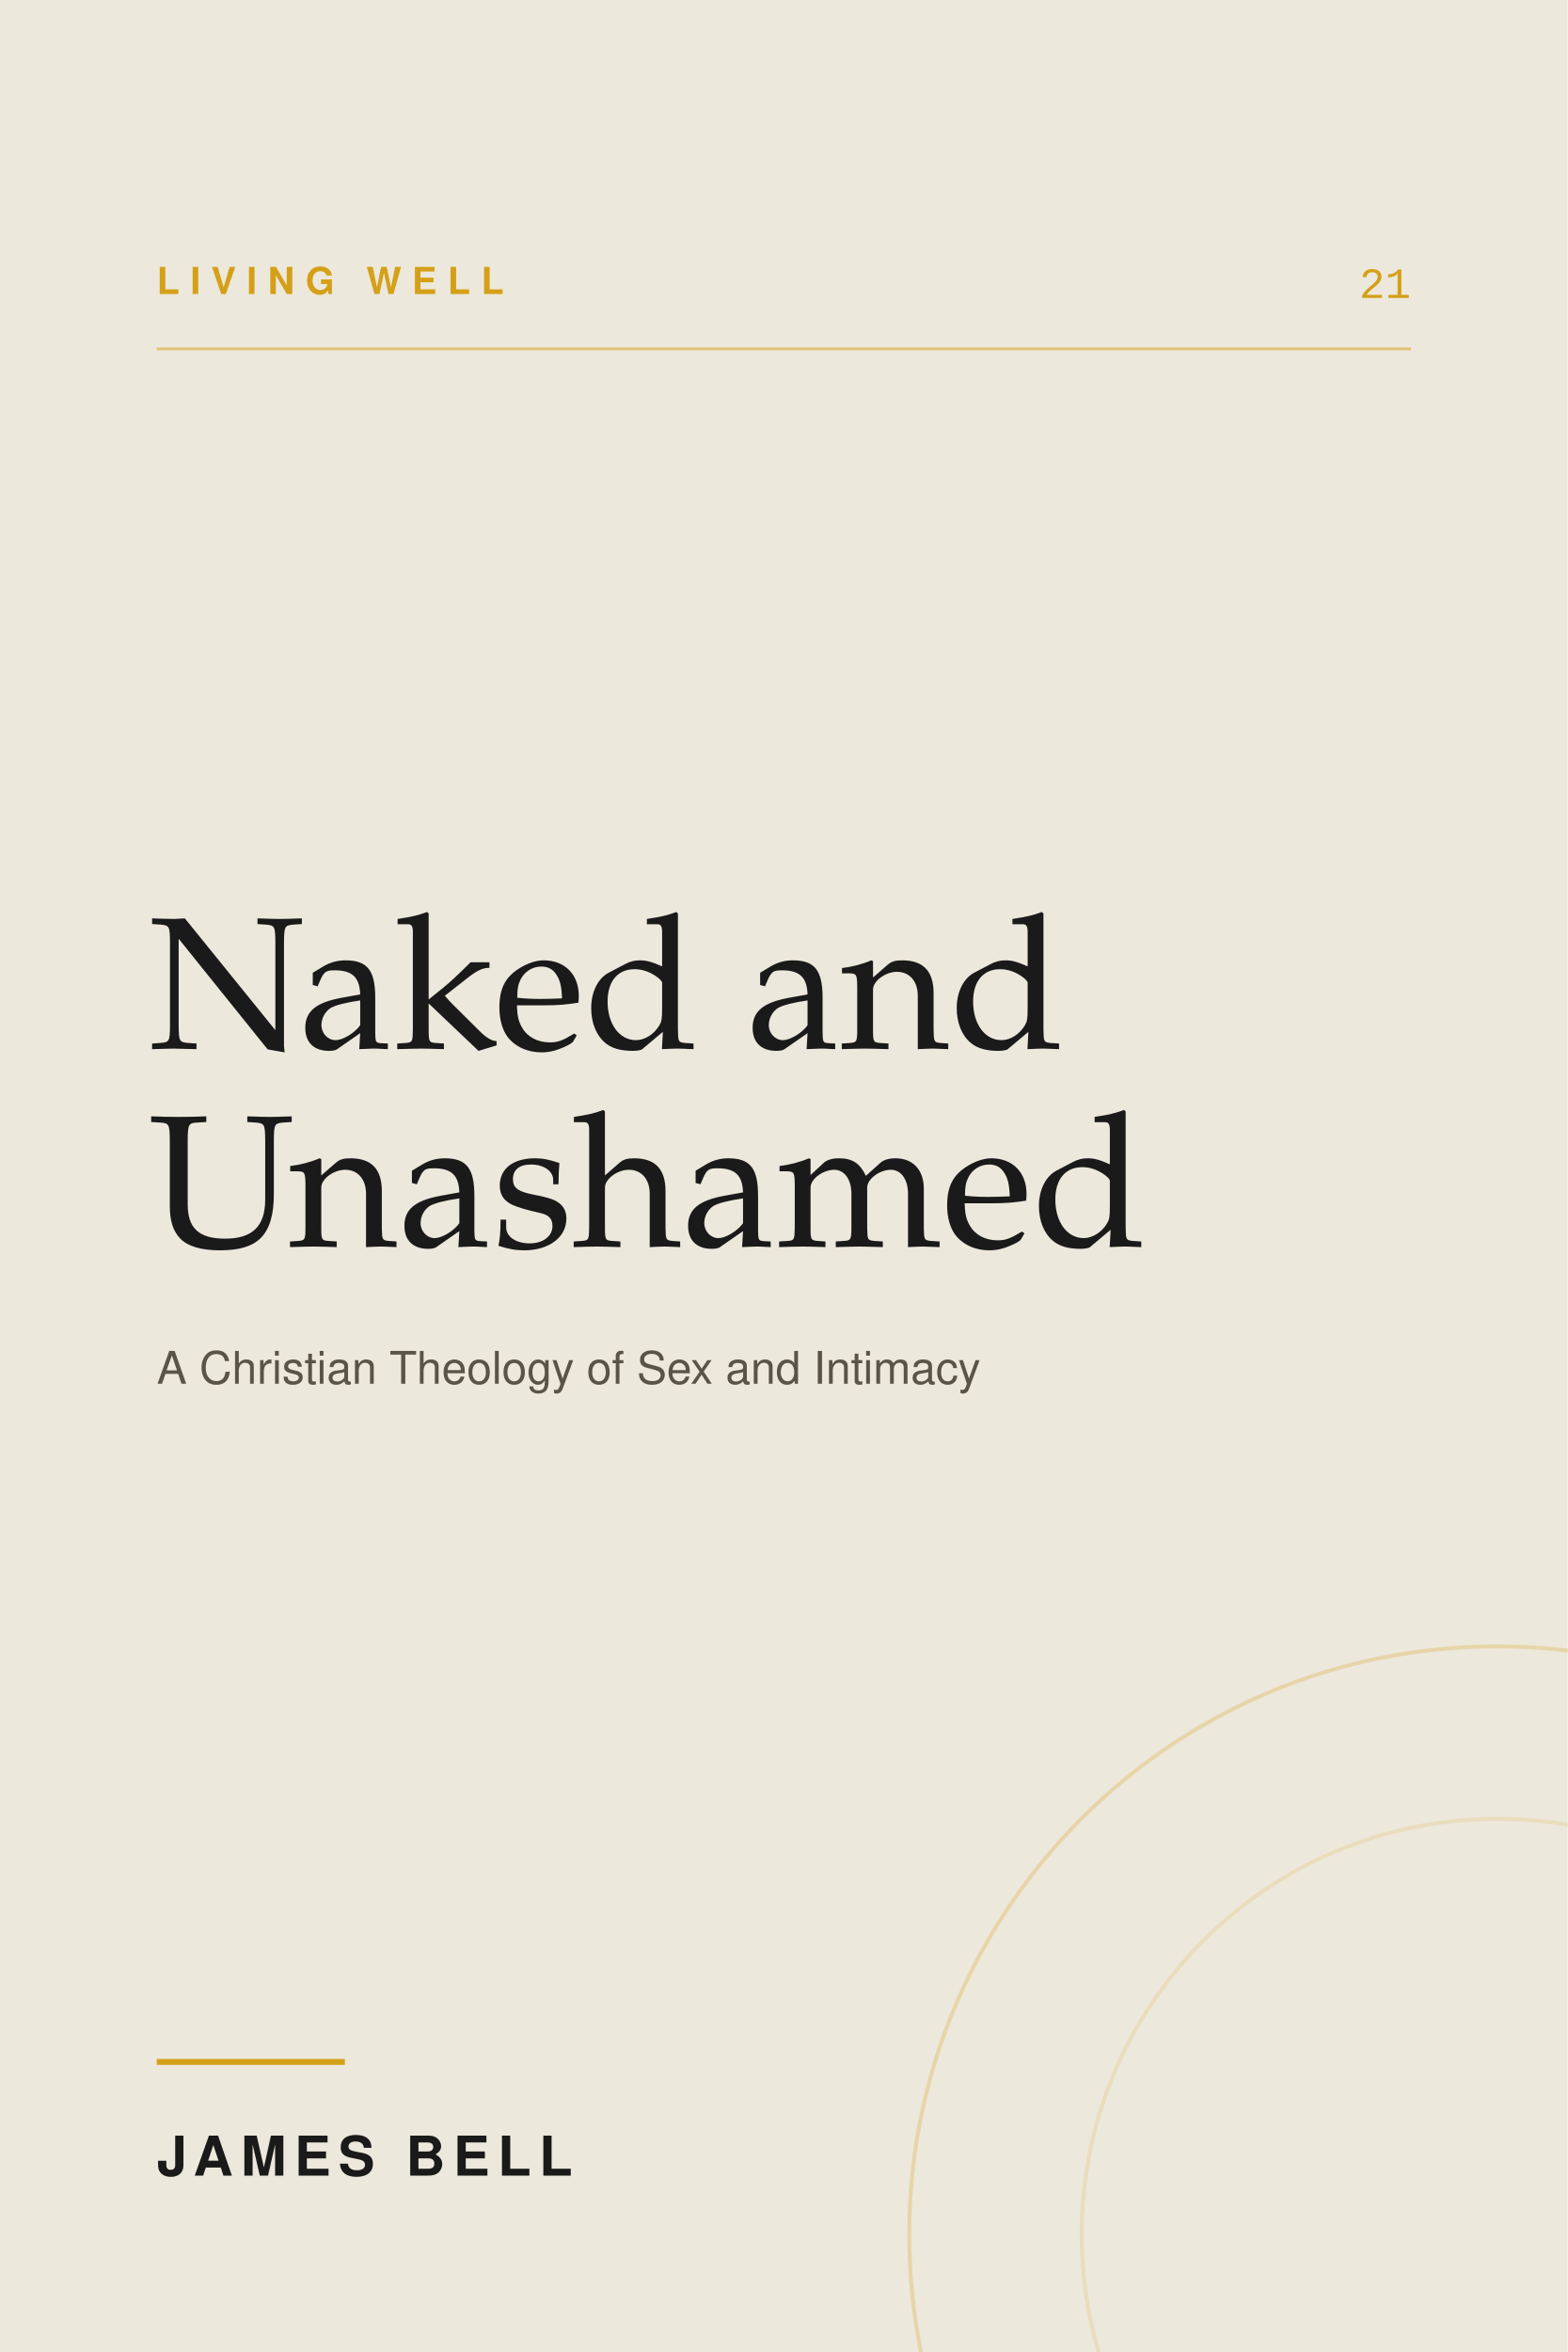
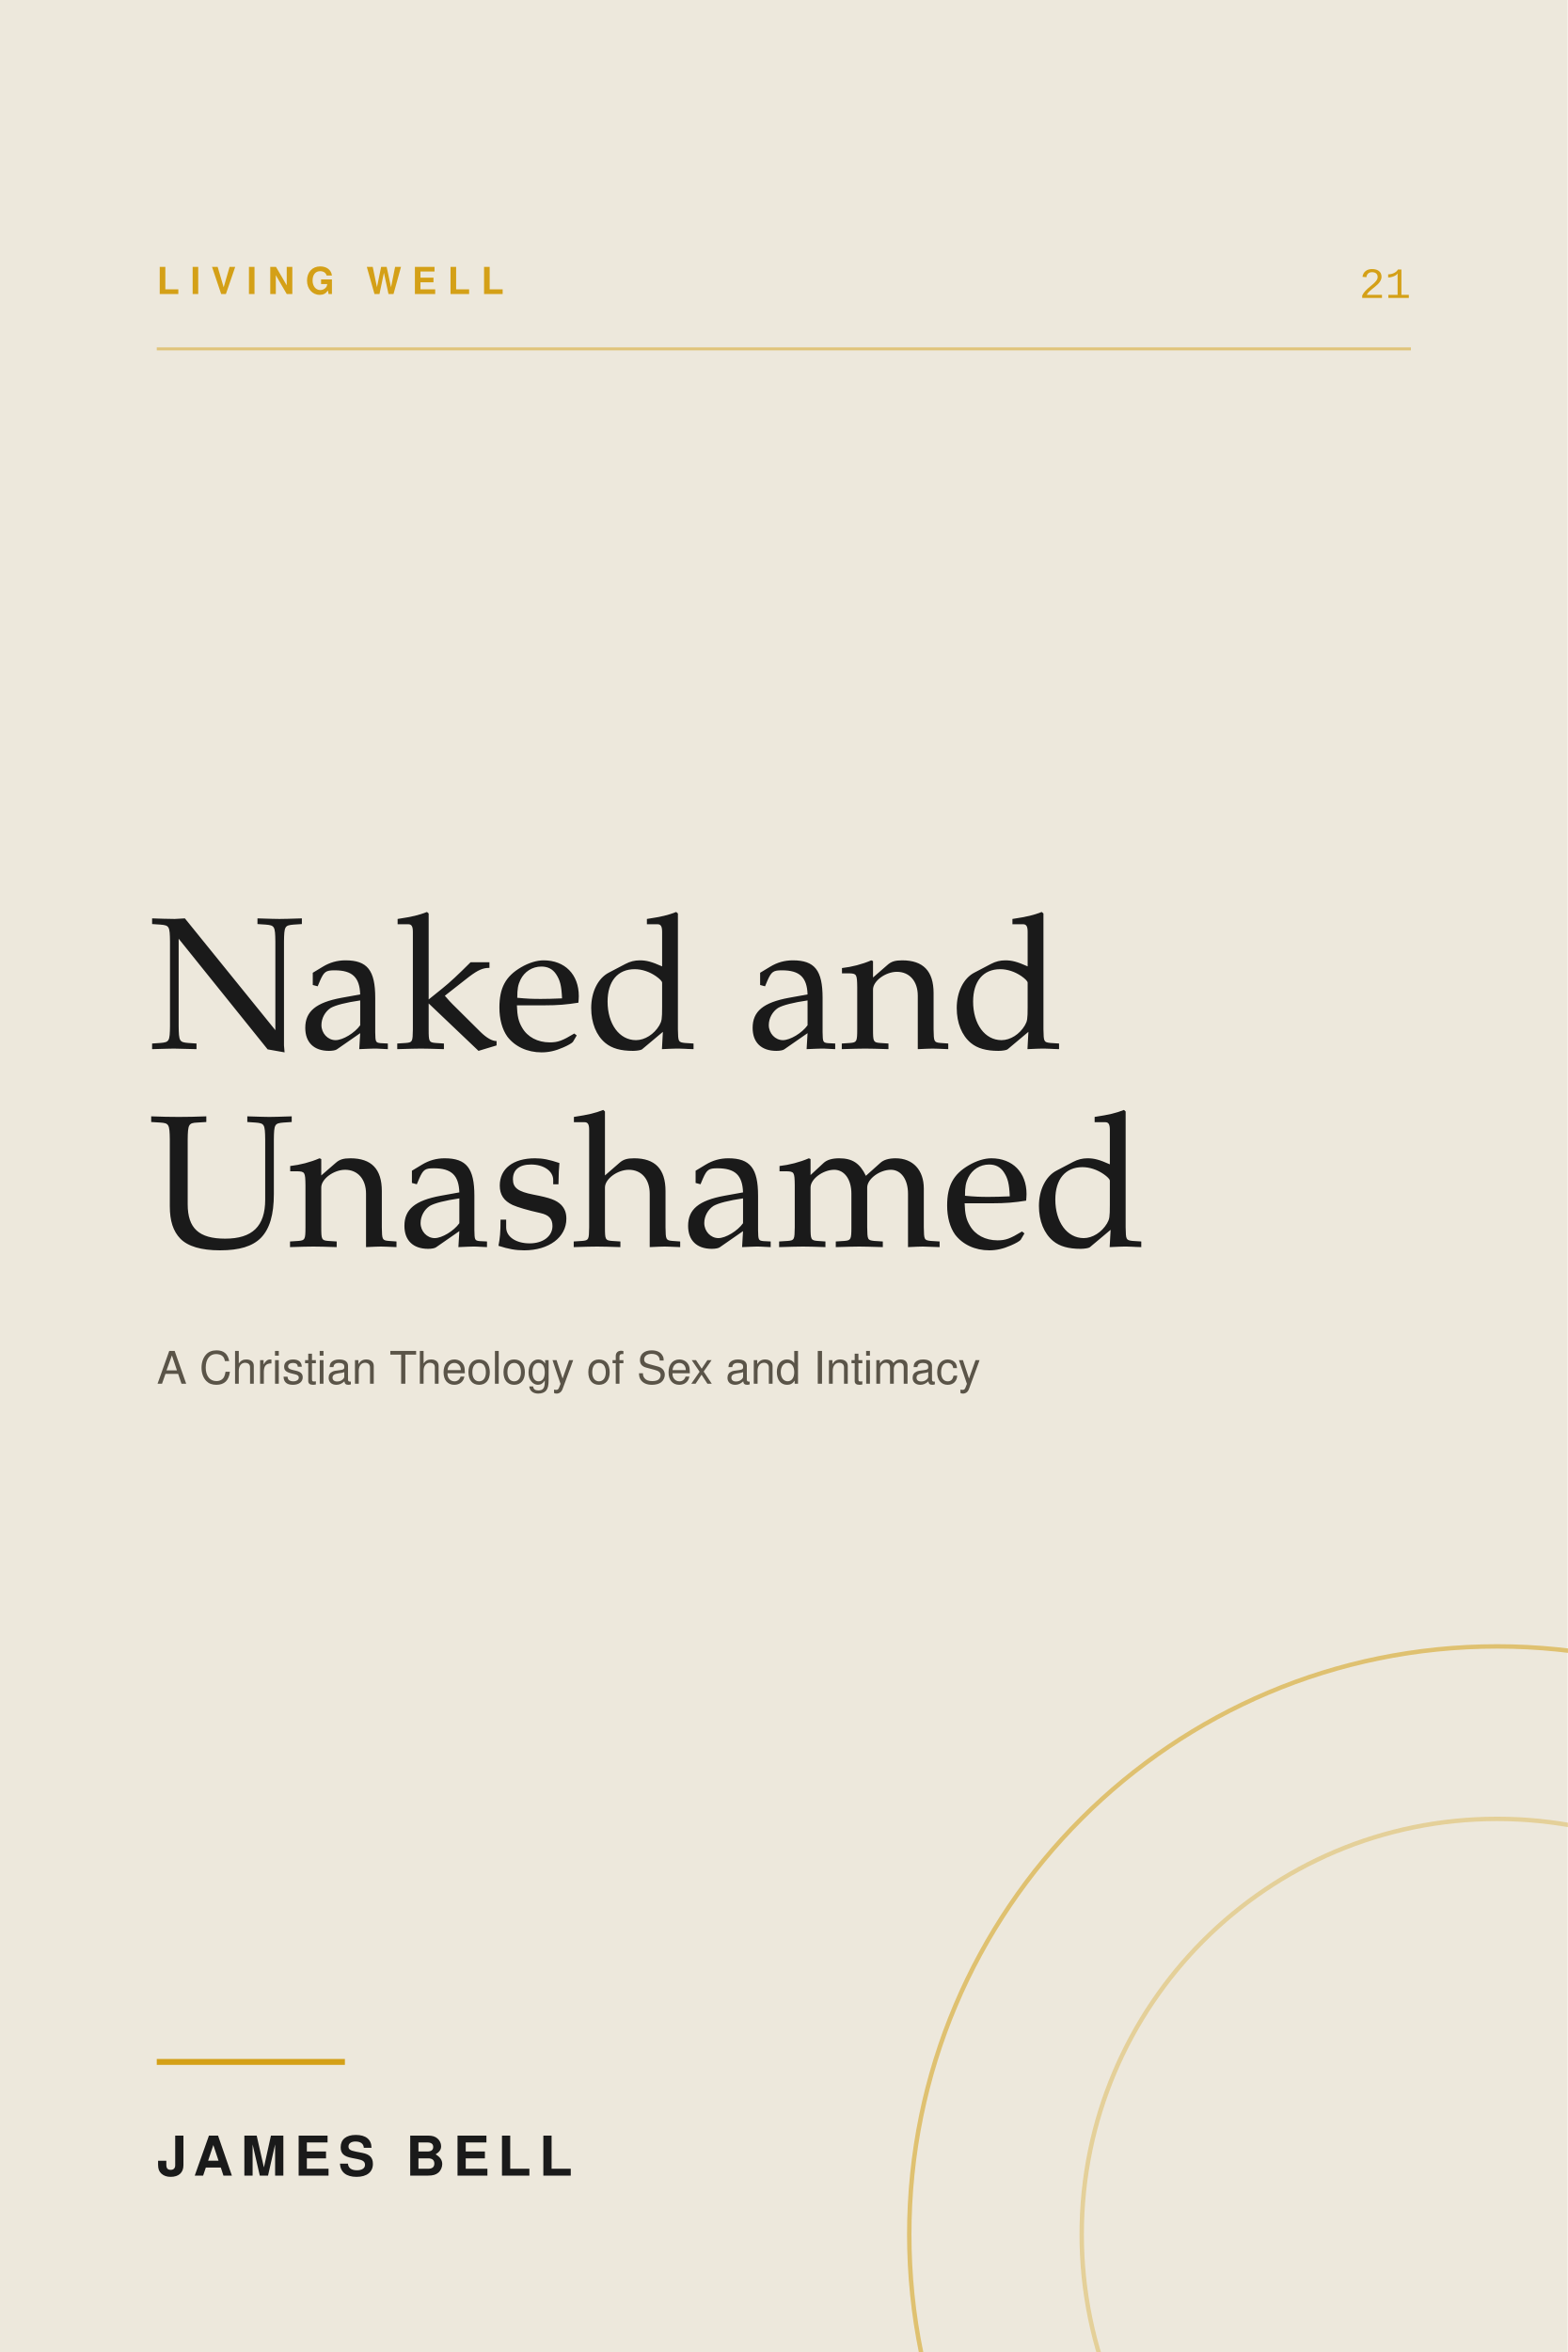
<svg xmlns="http://www.w3.org/2000/svg" width="800" height="1200" viewBox="0 0 800 1200" role="img" aria-label="Naked and Unashamed by James Bell">
  <rect width="800" height="1200" fill="#EDE8DC" />
-   <circle cx="764" cy="1140" r="300" fill="none" stroke="#D4A017" stroke-width="2" opacity="0.26" />
-   <circle cx="764" cy="1140" r="212" fill="none" stroke="#D4A017" stroke-width="2" opacity="0.16" />
+   <circle cx="764" cy="1140" r="300" fill="none" stroke="#D4A017" stroke-width="2.25" opacity="0.55" />
+   <circle cx="764" cy="1140" r="212" fill="none" stroke="#D4A017" stroke-width="2.25" opacity="0.34" />
  <text x="80" y="150" font-family="Helvetica, Arial, sans-serif" font-size="19" letter-spacing="5.5" font-weight="700" fill="#D4A017">LIVING WELL</text>
  <text x="720" y="152" text-anchor="end" font-family="'JetBrains Mono', 'Courier New', monospace" font-size="22" fill="#D4A017">21</text>
  <line x1="80" y1="178" x2="720" y2="178" stroke="#D4A017" stroke-width="1.5" opacity="0.5" />
  <text x="76" y="535" font-family="Palatino, 'Palatino Linotype', Georgia, serif" font-size="96" fill="#1A1A1A">Naked and</text>
  <text x="76" y="636" font-family="Palatino, 'Palatino Linotype', Georgia, serif" font-size="96" fill="#1A1A1A">Unashamed</text>
  <text x="80" y="706" font-family="Helvetica, Arial, sans-serif" font-size="23" fill="#5A5448">A Christian Theology of Sex and Intimacy</text>
  <line x1="80" y1="1052" x2="176" y2="1052" stroke="#D4A017" stroke-width="3" />
  <text x="80" y="1110" font-family="Helvetica, Arial, sans-serif" font-size="28" letter-spacing="4" font-weight="700" fill="#1A1A1A">JAMES BELL</text>
</svg>
